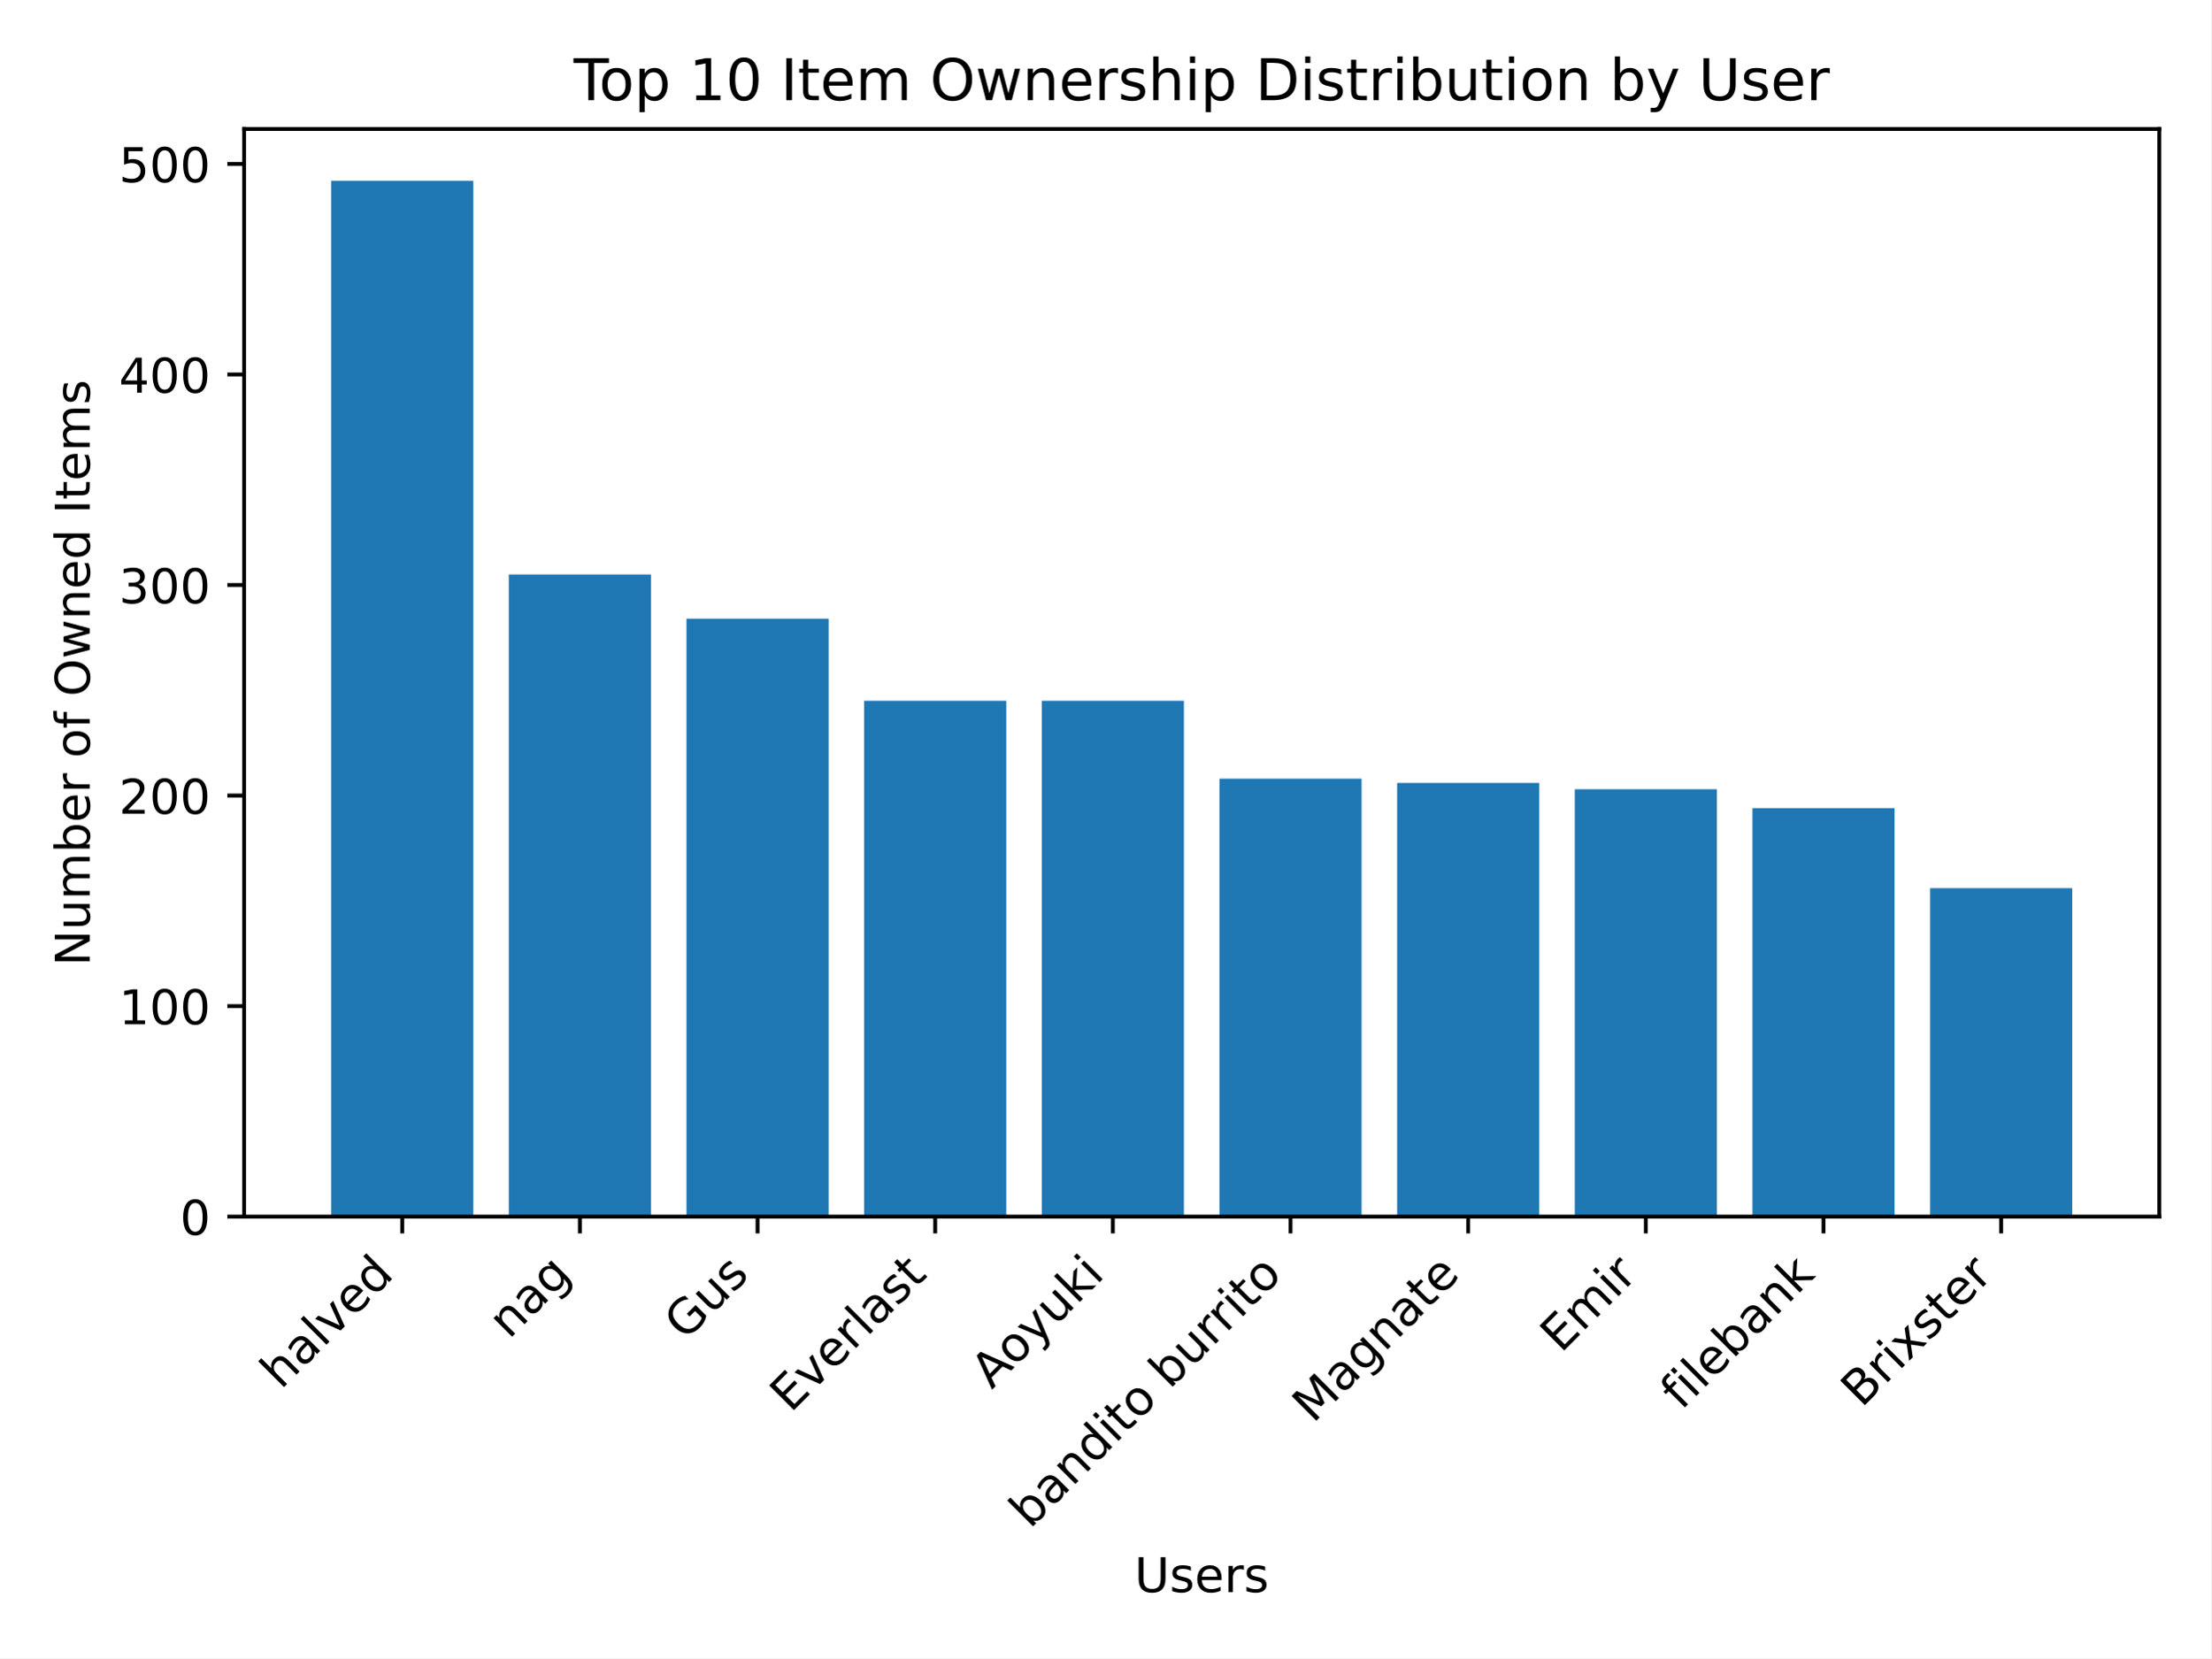
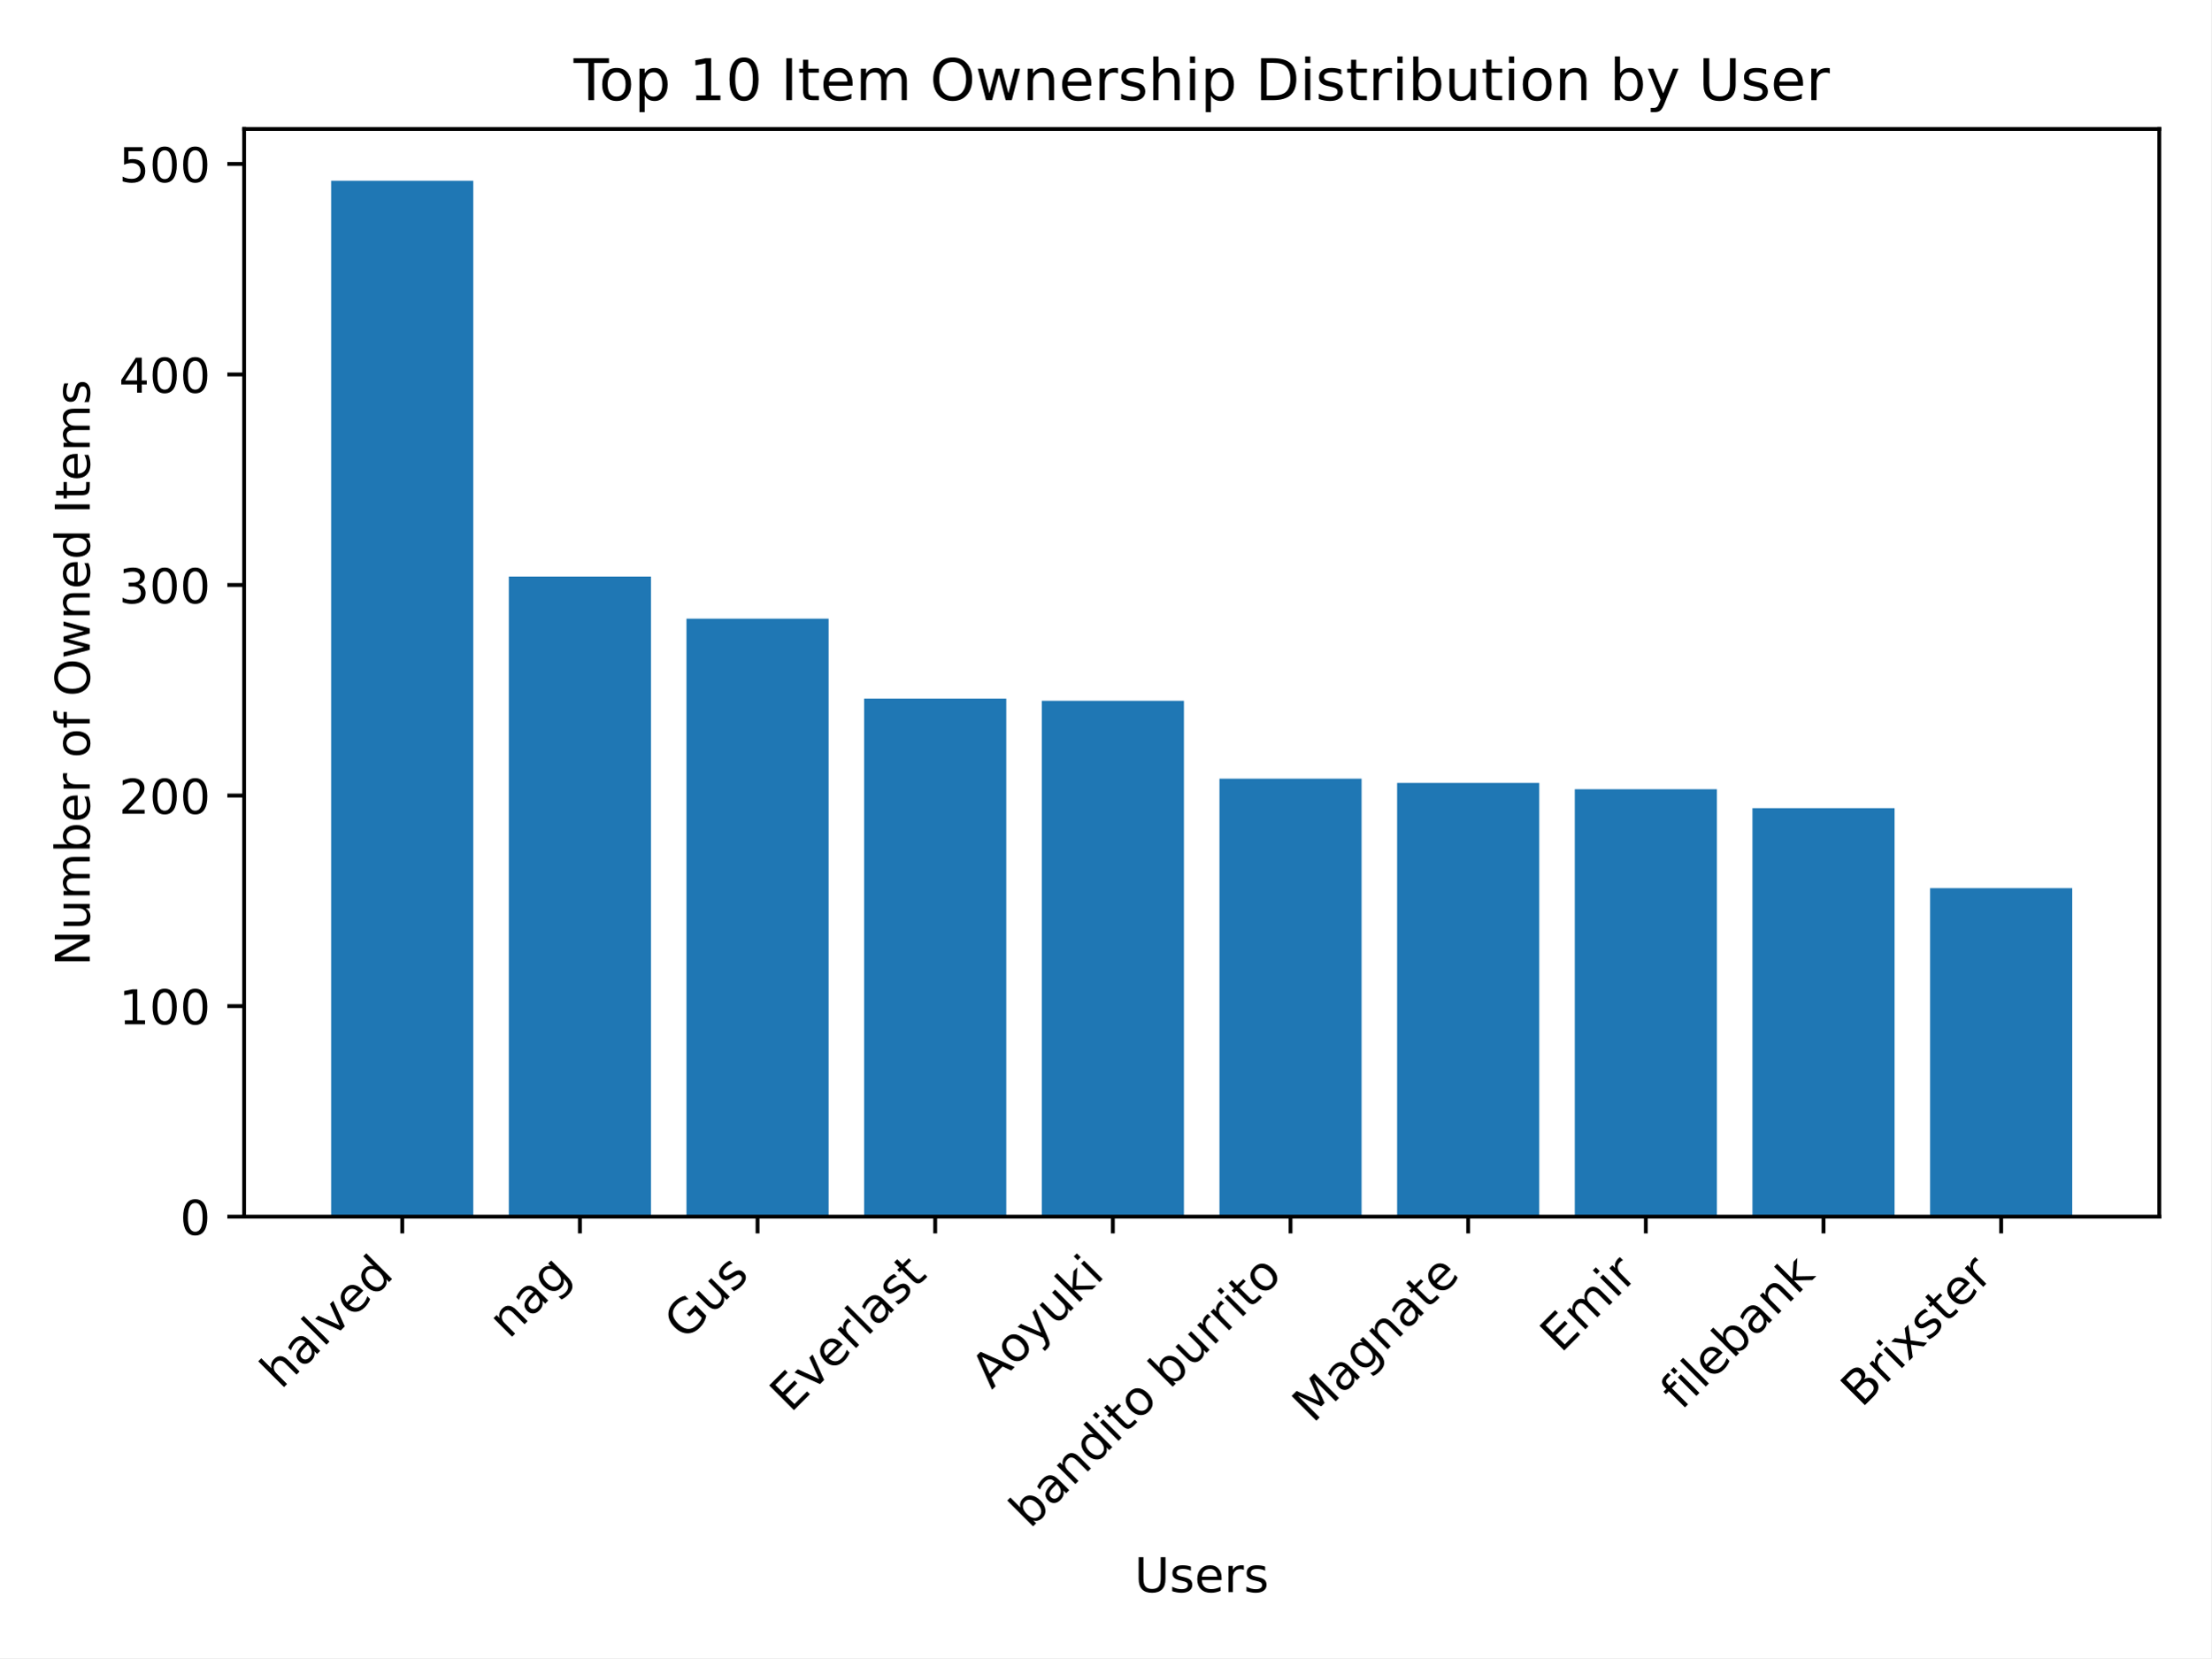
<svg xmlns="http://www.w3.org/2000/svg" xmlns:xlink="http://www.w3.org/1999/xlink" width="460.8pt" height="345.6pt" viewBox="0 0 460.8 345.6" version="1.1">
  <defs>
    <style type="text/css">*{stroke-linejoin: round; stroke-linecap: butt}</style>
  </defs>
  <g id="figure_1">
    <g id="patch_1">
      <path d="M 0 345.6  L 460.8 345.6  L 460.8 0  L 0 0  z " style="fill: #ffffff" />
    </g>
    <g id="axes_1">
      <g id="patch_2">
        <path d="M 50.87 253.581  L 450 253.581  L 450 26.88  L 50.87 26.88  z " style="fill: #ffffff" />
      </g>
      <g id="patch_3">
-         <path d="M 69.012 253.581  L 98.632 253.581  L 98.632 37.675  L 69.012 37.675  z " clip-path="url(#p65a8e84d97)" style="fill: #1f77b4" />
+         <path d="M 69.012 253.581  L 98.632 253.581  L 98.632 37.675  L 69.012 37.675  z " clip-path="url(#ped1e56ee91)" style="fill: #1f77b4" />
      </g>
      <g id="patch_4">
-         <path d="M 106.037 253.581  L 135.657 253.581  L 135.657 119.737  L 106.037 119.737  z " clip-path="url(#p65a8e84d97)" style="fill: #1f77b4" />
+         <path d="M 106.037 253.581  L 135.657 253.581  L 135.657 120.176  L 106.037 120.176  z " clip-path="url(#ped1e56ee91)" style="fill: #1f77b4" />
      </g>
      <g id="patch_5">
-         <path d="M 143.062 253.581  L 172.682 253.581  L 172.682 128.952  L 143.062 128.952  z " clip-path="url(#p65a8e84d97)" style="fill: #1f77b4" />
+         <path d="M 143.062 253.581  L 172.682 253.581  L 172.682 128.952  L 143.062 128.952  z " clip-path="url(#ped1e56ee91)" style="fill: #1f77b4" />
      </g>
      <g id="patch_6">
-         <path d="M 180.087 253.581  L 209.707 253.581  L 209.707 146.067  L 180.087 146.067  z " clip-path="url(#p65a8e84d97)" style="fill: #1f77b4" />
+         <path d="M 180.087 253.581  L 209.707 253.581  L 209.707 145.628  L 180.087 145.628  z " clip-path="url(#ped1e56ee91)" style="fill: #1f77b4" />
      </g>
      <g id="patch_7">
-         <path d="M 217.112 253.581  L 246.732 253.581  L 246.732 146.067  L 217.112 146.067  z " clip-path="url(#p65a8e84d97)" style="fill: #1f77b4" />
+         <path d="M 217.112 253.581  L 246.732 253.581  L 246.732 146.067  L 217.112 146.067  z " clip-path="url(#ped1e56ee91)" style="fill: #1f77b4" />
      </g>
      <g id="patch_8">
-         <path d="M 254.138 253.581  L 283.758 253.581  L 283.758 162.304  L 254.138 162.304  z " clip-path="url(#p65a8e84d97)" style="fill: #1f77b4" />
+         <path d="M 254.138 253.581  L 283.758 253.581  L 283.758 162.304  L 254.138 162.304  z " clip-path="url(#ped1e56ee91)" style="fill: #1f77b4" />
      </g>
      <g id="patch_9">
-         <path d="M 291.163 253.581  L 320.783 253.581  L 320.783 163.181  L 291.163 163.181  z " clip-path="url(#p65a8e84d97)" style="fill: #1f77b4" />
+         <path d="M 291.163 253.581  L 320.783 253.581  L 320.783 163.181  L 291.163 163.181  z " clip-path="url(#ped1e56ee91)" style="fill: #1f77b4" />
      </g>
      <g id="patch_10">
-         <path d="M 328.188 253.581  L 357.808 253.581  L 357.808 164.498  L 328.188 164.498  z " clip-path="url(#p65a8e84d97)" style="fill: #1f77b4" />
+         <path d="M 328.188 253.581  L 357.808 253.581  L 357.808 164.498  L 328.188 164.498  z " clip-path="url(#ped1e56ee91)" style="fill: #1f77b4" />
      </g>
      <g id="patch_11">
-         <path d="M 365.213 253.581  L 394.833 253.581  L 394.833 168.447  L 365.213 168.447  z " clip-path="url(#p65a8e84d97)" style="fill: #1f77b4" />
+         <path d="M 365.213 253.581  L 394.833 253.581  L 394.833 168.447  L 365.213 168.447  z " clip-path="url(#ped1e56ee91)" style="fill: #1f77b4" />
      </g>
      <g id="patch_12">
-         <path d="M 402.238 253.581  L 431.858 253.581  L 431.858 185.123  L 402.238 185.123  z " clip-path="url(#p65a8e84d97)" style="fill: #1f77b4" />
+         <path d="M 402.238 253.581  L 431.858 253.581  L 431.858 185.123  L 402.238 185.123  z " clip-path="url(#ped1e56ee91)" style="fill: #1f77b4" />
      </g>
      <g id="matplotlib.axis_1">
        <g id="xtick_1">
          <g id="line2d_1">
            <defs>
-               <path id="m0e3b1a9d09" d="M 0 0  L 0 3.5  " style="stroke: #000000; stroke-width: 0.8" />
+               <path id="ma1e6edf37e" d="M 0 0  L 0 3.5  " style="stroke: #000000; stroke-width: 0.8" />
            </defs>
            <g>
-               <use xlink:href="#m0e3b1a9d09" x="83.822" y="253.581" style="stroke: #000000; stroke-width: 0.8" />
+               <use xlink:href="#ma1e6edf37e" x="83.822" y="253.581" style="stroke: #000000; stroke-width: 0.8" />
            </g>
          </g>
          <g id="text_1">
            <g transform="translate(58.54764 289.7576) rotate(-45) scale(0.1 -0.1)">
              <defs>
                <path id="DejaVuSans-68" d="M 3513 2113  L 3513 0  L 2938 0  L 2938 2094  Q 2938 2591 2744 2837  Q 2550 3084 2163 3084  Q 1697 3084 1428 2787  Q 1159 2491 1159 1978  L 1159 0  L 581 0  L 581 4863  L 1159 4863  L 1159 2956  Q 1366 3272 1645 3428  Q 1925 3584 2291 3584  Q 2894 3584 3203 3211  Q 3513 2838 3513 2113  z " transform="scale(0.015625)" />
                <path id="DejaVuSans-61" d="M 2194 1759  Q 1497 1759 1228 1600  Q 959 1441 959 1056  Q 959 750 1161 570  Q 1363 391 1709 391  Q 2188 391 2477 730  Q 2766 1069 2766 1631  L 2766 1759  L 2194 1759  z M 3341 1997  L 3341 0  L 2766 0  L 2766 531  Q 2569 213 2275 61  Q 1981 -91 1556 -91  Q 1019 -91 701 211  Q 384 513 384 1019  Q 384 1609 779 1909  Q 1175 2209 1959 2209  L 2766 2209  L 2766 2266  Q 2766 2663 2505 2880  Q 2244 3097 1772 3097  Q 1472 3097 1187 3025  Q 903 2953 641 2809  L 641 3341  Q 956 3463 1253 3523  Q 1550 3584 1831 3584  Q 2591 3584 2966 3190  Q 3341 2797 3341 1997  z " transform="scale(0.015625)" />
                <path id="DejaVuSans-6c" d="M 603 4863  L 1178 4863  L 1178 0  L 603 0  L 603 4863  z " transform="scale(0.015625)" />
                <path id="DejaVuSans-76" d="M 191 3500  L 800 3500  L 1894 563  L 2988 3500  L 3597 3500  L 2284 0  L 1503 0  L 191 3500  z " transform="scale(0.015625)" />
                <path id="DejaVuSans-65" d="M 3597 1894  L 3597 1613  L 953 1613  Q 991 1019 1311 708  Q 1631 397 2203 397  Q 2534 397 2845 478  Q 3156 559 3463 722  L 3463 178  Q 3153 47 2828 -22  Q 2503 -91 2169 -91  Q 1331 -91 842 396  Q 353 884 353 1716  Q 353 2575 817 3079  Q 1281 3584 2069 3584  Q 2775 3584 3186 3129  Q 3597 2675 3597 1894  z M 3022 2063  Q 3016 2534 2758 2815  Q 2500 3097 2075 3097  Q 1594 3097 1305 2825  Q 1016 2553 972 2059  L 3022 2063  z " transform="scale(0.015625)" />
                <path id="DejaVuSans-64" d="M 2906 2969  L 2906 4863  L 3481 4863  L 3481 0  L 2906 0  L 2906 525  Q 2725 213 2448 61  Q 2172 -91 1784 -91  Q 1150 -91 751 415  Q 353 922 353 1747  Q 353 2572 751 3078  Q 1150 3584 1784 3584  Q 2172 3584 2448 3432  Q 2725 3281 2906 2969  z M 947 1747  Q 947 1113 1208 752  Q 1469 391 1925 391  Q 2381 391 2643 752  Q 2906 1113 2906 1747  Q 2906 2381 2643 2742  Q 2381 3103 1925 3103  Q 1469 3103 1208 2742  Q 947 2381 947 1747  z " transform="scale(0.015625)" />
              </defs>
              <use xlink:href="#DejaVuSans-68" />
              <use xlink:href="#DejaVuSans-61" transform="translate(63.37891 0)" />
              <use xlink:href="#DejaVuSans-6c" transform="translate(124.6582 0)" />
              <use xlink:href="#DejaVuSans-76" transform="translate(152.4414 0)" />
              <use xlink:href="#DejaVuSans-65" transform="translate(211.6211 0)" />
              <use xlink:href="#DejaVuSans-64" transform="translate(273.1445 0)" />
            </g>
          </g>
        </g>
        <g id="xtick_2">
          <g id="line2d_2">
            <g>
-               <use xlink:href="#m0e3b1a9d09" x="120.847" y="253.581" style="stroke: #000000; stroke-width: 0.8" />
+               <use xlink:href="#ma1e6edf37e" x="120.847" y="253.581" style="stroke: #000000; stroke-width: 0.8" />
            </g>
          </g>
          <g id="text_2">
            <g transform="translate(106.0732 279.257) rotate(-45) scale(0.1 -0.1)">
              <defs>
                <path id="DejaVuSans-6e" d="M 3513 2113  L 3513 0  L 2938 0  L 2938 2094  Q 2938 2591 2744 2837  Q 2550 3084 2163 3084  Q 1697 3084 1428 2787  Q 1159 2491 1159 1978  L 1159 0  L 581 0  L 581 3500  L 1159 3500  L 1159 2956  Q 1366 3272 1645 3428  Q 1925 3584 2291 3584  Q 2894 3584 3203 3211  Q 3513 2838 3513 2113  z " transform="scale(0.015625)" />
                <path id="DejaVuSans-67" d="M 2906 1791  Q 2906 2416 2648 2759  Q 2391 3103 1925 3103  Q 1463 3103 1205 2759  Q 947 2416 947 1791  Q 947 1169 1205 825  Q 1463 481 1925 481  Q 2391 481 2648 825  Q 2906 1169 2906 1791  z M 3481 434  Q 3481 -459 3084 -895  Q 2688 -1331 1869 -1331  Q 1566 -1331 1297 -1286  Q 1028 -1241 775 -1147  L 775 -588  Q 1028 -725 1275 -790  Q 1522 -856 1778 -856  Q 2344 -856 2625 -561  Q 2906 -266 2906 331  L 2906 616  Q 2728 306 2450 153  Q 2172 0 1784 0  Q 1141 0 747 490  Q 353 981 353 1791  Q 353 2603 747 3093  Q 1141 3584 1784 3584  Q 2172 3584 2450 3431  Q 2728 3278 2906 2969  L 2906 3500  L 3481 3500  L 3481 434  z " transform="scale(0.015625)" />
              </defs>
              <use xlink:href="#DejaVuSans-6e" />
              <use xlink:href="#DejaVuSans-61" transform="translate(63.37891 0)" />
              <use xlink:href="#DejaVuSans-67" transform="translate(124.6582 0)" />
            </g>
          </g>
        </g>
        <g id="xtick_3">
          <g id="line2d_3">
            <g>
-               <use xlink:href="#m0e3b1a9d09" x="157.872" y="253.581" style="stroke: #000000; stroke-width: 0.8" />
+               <use xlink:href="#ma1e6edf37e" x="157.872" y="253.581" style="stroke: #000000; stroke-width: 0.8" />
            </g>
          </g>
          <g id="text_3">
            <g transform="translate(142.758 279.5973) rotate(-45) scale(0.1 -0.1)">
              <defs>
                <path id="DejaVuSans-47" d="M 3809 666  L 3809 1919  L 2778 1919  L 2778 2438  L 4434 2438  L 4434 434  Q 4069 175 3628 42  Q 3188 -91 2688 -91  Q 1594 -91 976 548  Q 359 1188 359 2328  Q 359 3472 976 4111  Q 1594 4750 2688 4750  Q 3144 4750 3555 4637  Q 3966 4525 4313 4306  L 4313 3634  Q 3963 3931 3569 4081  Q 3175 4231 2741 4231  Q 1884 4231 1454 3753  Q 1025 3275 1025 2328  Q 1025 1384 1454 906  Q 1884 428 2741 428  Q 3075 428 3337 486  Q 3600 544 3809 666  z " transform="scale(0.015625)" />
                <path id="DejaVuSans-75" d="M 544 1381  L 544 3500  L 1119 3500  L 1119 1403  Q 1119 906 1312 657  Q 1506 409 1894 409  Q 2359 409 2629 706  Q 2900 1003 2900 1516  L 2900 3500  L 3475 3500  L 3475 0  L 2900 0  L 2900 538  Q 2691 219 2414 64  Q 2138 -91 1772 -91  Q 1169 -91 856 284  Q 544 659 544 1381  z M 1991 3584  L 1991 3584  z " transform="scale(0.015625)" />
                <path id="DejaVuSans-73" d="M 2834 3397  L 2834 2853  Q 2591 2978 2328 3040  Q 2066 3103 1784 3103  Q 1356 3103 1142 2972  Q 928 2841 928 2578  Q 928 2378 1081 2264  Q 1234 2150 1697 2047  L 1894 2003  Q 2506 1872 2764 1633  Q 3022 1394 3022 966  Q 3022 478 2636 193  Q 2250 -91 1575 -91  Q 1294 -91 989 -36  Q 684 19 347 128  L 347 722  Q 666 556 975 473  Q 1284 391 1588 391  Q 1994 391 2212 530  Q 2431 669 2431 922  Q 2431 1156 2273 1281  Q 2116 1406 1581 1522  L 1381 1569  Q 847 1681 609 1914  Q 372 2147 372 2553  Q 372 3047 722 3315  Q 1072 3584 1716 3584  Q 2034 3584 2315 3537  Q 2597 3491 2834 3397  z " transform="scale(0.015625)" />
              </defs>
              <use xlink:href="#DejaVuSans-47" />
              <use xlink:href="#DejaVuSans-75" transform="translate(77.49023 0)" />
              <use xlink:href="#DejaVuSans-73" transform="translate(140.8691 0)" />
            </g>
          </g>
        </g>
        <g id="xtick_4">
          <g id="line2d_4">
            <g>
-               <use xlink:href="#m0e3b1a9d09" x="194.897" y="253.581" style="stroke: #000000; stroke-width: 0.8" />
+               <use xlink:href="#ma1e6edf37e" x="194.897" y="253.581" style="stroke: #000000; stroke-width: 0.8" />
            </g>
          </g>
          <g id="text_4">
            <g transform="translate(164.7625 294.6178) rotate(-45) scale(0.1 -0.1)">
              <defs>
                <path id="DejaVuSans-45" d="M 628 4666  L 3578 4666  L 3578 4134  L 1259 4134  L 1259 2753  L 3481 2753  L 3481 2222  L 1259 2222  L 1259 531  L 3634 531  L 3634 0  L 628 0  L 628 4666  z " transform="scale(0.015625)" />
                <path id="DejaVuSans-72" d="M 2631 2963  Q 2534 3019 2420 3045  Q 2306 3072 2169 3072  Q 1681 3072 1420 2755  Q 1159 2438 1159 1844  L 1159 0  L 581 0  L 581 3500  L 1159 3500  L 1159 2956  Q 1341 3275 1631 3429  Q 1922 3584 2338 3584  Q 2397 3584 2469 3576  Q 2541 3569 2628 3553  L 2631 2963  z " transform="scale(0.015625)" />
                <path id="DejaVuSans-74" d="M 1172 4494  L 1172 3500  L 2356 3500  L 2356 3053  L 1172 3053  L 1172 1153  Q 1172 725 1289 603  Q 1406 481 1766 481  L 2356 481  L 2356 0  L 1766 0  Q 1100 0 847 248  Q 594 497 594 1153  L 594 3053  L 172 3053  L 172 3500  L 594 3500  L 594 4494  L 1172 4494  z " transform="scale(0.015625)" />
              </defs>
              <use xlink:href="#DejaVuSans-45" />
              <use xlink:href="#DejaVuSans-76" transform="translate(63.18359 0)" />
              <use xlink:href="#DejaVuSans-65" transform="translate(122.3633 0)" />
              <use xlink:href="#DejaVuSans-72" transform="translate(183.8867 0)" />
              <use xlink:href="#DejaVuSans-6c" transform="translate(225 0)" />
              <use xlink:href="#DejaVuSans-61" transform="translate(252.7832 0)" />
              <use xlink:href="#DejaVuSans-73" transform="translate(314.0625 0)" />
              <use xlink:href="#DejaVuSans-74" transform="translate(366.1621 0)" />
            </g>
          </g>
        </g>
        <g id="xtick_5">
          <g id="line2d_5">
            <g>
-               <use xlink:href="#m0e3b1a9d09" x="231.922" y="253.581" style="stroke: #000000; stroke-width: 0.8" />
+               <use xlink:href="#ma1e6edf37e" x="231.922" y="253.581" style="stroke: #000000; stroke-width: 0.8" />
            </g>
          </g>
          <g id="text_5">
            <g transform="translate(206.6865 289.7189) rotate(-45) scale(0.1 -0.1)">
              <defs>
                <path id="DejaVuSans-41" d="M 2188 4044  L 1331 1722  L 3047 1722  L 2188 4044  z M 1831 4666  L 2547 4666  L 4325 0  L 3669 0  L 3244 1197  L 1141 1197  L 716 0  L 50 0  L 1831 4666  z " transform="scale(0.015625)" />
                <path id="DejaVuSans-6f" d="M 1959 3097  Q 1497 3097 1228 2736  Q 959 2375 959 1747  Q 959 1119 1226 758  Q 1494 397 1959 397  Q 2419 397 2687 759  Q 2956 1122 2956 1747  Q 2956 2369 2687 2733  Q 2419 3097 1959 3097  z M 1959 3584  Q 2709 3584 3137 3096  Q 3566 2609 3566 1747  Q 3566 888 3137 398  Q 2709 -91 1959 -91  Q 1206 -91 779 398  Q 353 888 353 1747  Q 353 2609 779 3096  Q 1206 3584 1959 3584  z " transform="scale(0.015625)" />
                <path id="DejaVuSans-79" d="M 2059 -325  Q 1816 -950 1584 -1140  Q 1353 -1331 966 -1331  L 506 -1331  L 506 -850  L 844 -850  Q 1081 -850 1212 -737  Q 1344 -625 1503 -206  L 1606 56  L 191 3500  L 800 3500  L 1894 763  L 2988 3500  L 3597 3500  L 2059 -325  z " transform="scale(0.015625)" />
                <path id="DejaVuSans-6b" d="M 581 4863  L 1159 4863  L 1159 1991  L 2875 3500  L 3609 3500  L 1753 1863  L 3688 0  L 2938 0  L 1159 1709  L 1159 0  L 581 0  L 581 4863  z " transform="scale(0.015625)" />
                <path id="DejaVuSans-69" d="M 603 3500  L 1178 3500  L 1178 0  L 603 0  L 603 3500  z M 603 4863  L 1178 4863  L 1178 4134  L 603 4134  L 603 4863  z " transform="scale(0.015625)" />
              </defs>
              <use xlink:href="#DejaVuSans-41" />
              <use xlink:href="#DejaVuSans-6f" transform="translate(66.6582 0)" />
              <use xlink:href="#DejaVuSans-79" transform="translate(127.8398 0)" />
              <use xlink:href="#DejaVuSans-75" transform="translate(187.0195 0)" />
              <use xlink:href="#DejaVuSans-6b" transform="translate(250.3984 0)" />
              <use xlink:href="#DejaVuSans-69" transform="translate(308.3086 0)" />
            </g>
          </g>
        </g>
        <g id="xtick_6">
          <g id="line2d_6">
            <g>
-               <use xlink:href="#m0e3b1a9d09" x="268.948" y="253.581" style="stroke: #000000; stroke-width: 0.8" />
+               <use xlink:href="#ma1e6edf37e" x="268.948" y="253.581" style="stroke: #000000; stroke-width: 0.8" />
            </g>
          </g>
          <g id="text_6">
            <g transform="translate(214.6506 318.7799) rotate(-45) scale(0.1 -0.1)">
              <defs>
                <path id="DejaVuSans-62" d="M 3116 1747  Q 3116 2381 2855 2742  Q 2594 3103 2138 3103  Q 1681 3103 1420 2742  Q 1159 2381 1159 1747  Q 1159 1113 1420 752  Q 1681 391 2138 391  Q 2594 391 2855 752  Q 3116 1113 3116 1747  z M 1159 2969  Q 1341 3281 1617 3432  Q 1894 3584 2278 3584  Q 2916 3584 3314 3078  Q 3713 2572 3713 1747  Q 3713 922 3314 415  Q 2916 -91 2278 -91  Q 1894 -91 1617 61  Q 1341 213 1159 525  L 1159 0  L 581 0  L 581 4863  L 1159 4863  L 1159 2969  z " transform="scale(0.015625)" />
                <path id="DejaVuSans-20" transform="scale(0.015625)" />
              </defs>
              <use xlink:href="#DejaVuSans-62" />
              <use xlink:href="#DejaVuSans-61" transform="translate(63.47656 0)" />
              <use xlink:href="#DejaVuSans-6e" transform="translate(124.7559 0)" />
              <use xlink:href="#DejaVuSans-64" transform="translate(188.1348 0)" />
              <use xlink:href="#DejaVuSans-69" transform="translate(251.6113 0)" />
              <use xlink:href="#DejaVuSans-74" transform="translate(279.3945 0)" />
              <use xlink:href="#DejaVuSans-6f" transform="translate(318.6035 0)" />
              <use xlink:href="#DejaVuSans-20" transform="translate(379.7852 0)" />
              <use xlink:href="#DejaVuSans-62" transform="translate(411.5723 0)" />
              <use xlink:href="#DejaVuSans-75" transform="translate(475.0488 0)" />
              <use xlink:href="#DejaVuSans-72" transform="translate(538.4277 0)" />
              <use xlink:href="#DejaVuSans-72" transform="translate(577.791 0)" />
              <use xlink:href="#DejaVuSans-69" transform="translate(618.9043 0)" />
              <use xlink:href="#DejaVuSans-74" transform="translate(646.6875 0)" />
              <use xlink:href="#DejaVuSans-6f" transform="translate(685.8965 0)" />
            </g>
          </g>
        </g>
        <g id="xtick_7">
          <g id="line2d_7">
            <g>
-               <use xlink:href="#m0e3b1a9d09" x="305.973" y="253.581" style="stroke: #000000; stroke-width: 0.8" />
+               <use xlink:href="#ma1e6edf37e" x="305.973" y="253.581" style="stroke: #000000; stroke-width: 0.8" />
            </g>
          </g>
          <g id="text_7">
            <g transform="translate(273.6412 296.8143) rotate(-45) scale(0.1 -0.1)">
              <defs>
                <path id="DejaVuSans-4d" d="M 628 4666  L 1569 4666  L 2759 1491  L 3956 4666  L 4897 4666  L 4897 0  L 4281 0  L 4281 4097  L 3078 897  L 2444 897  L 1241 4097  L 1241 0  L 628 0  L 628 4666  z " transform="scale(0.015625)" />
              </defs>
              <use xlink:href="#DejaVuSans-4d" />
              <use xlink:href="#DejaVuSans-61" transform="translate(86.2793 0)" />
              <use xlink:href="#DejaVuSans-67" transform="translate(147.5586 0)" />
              <use xlink:href="#DejaVuSans-6e" transform="translate(211.0352 0)" />
              <use xlink:href="#DejaVuSans-61" transform="translate(274.4141 0)" />
              <use xlink:href="#DejaVuSans-74" transform="translate(335.6934 0)" />
              <use xlink:href="#DejaVuSans-65" transform="translate(374.9023 0)" />
            </g>
          </g>
        </g>
        <g id="xtick_8">
          <g id="line2d_8">
            <g>
-               <use xlink:href="#m0e3b1a9d09" x="342.998" y="253.581" style="stroke: #000000; stroke-width: 0.8" />
+               <use xlink:href="#ma1e6edf37e" x="342.998" y="253.581" style="stroke: #000000; stroke-width: 0.8" />
            </g>
          </g>
          <g id="text_8">
            <g transform="translate(325.3001 282.1805) rotate(-45) scale(0.1 -0.1)">
              <defs>
                <path id="DejaVuSans-6d" d="M 3328 2828  Q 3544 3216 3844 3400  Q 4144 3584 4550 3584  Q 5097 3584 5394 3201  Q 5691 2819 5691 2113  L 5691 0  L 5113 0  L 5113 2094  Q 5113 2597 4934 2840  Q 4756 3084 4391 3084  Q 3944 3084 3684 2787  Q 3425 2491 3425 1978  L 3425 0  L 2847 0  L 2847 2094  Q 2847 2600 2669 2842  Q 2491 3084 2119 3084  Q 1678 3084 1418 2786  Q 1159 2488 1159 1978  L 1159 0  L 581 0  L 581 3500  L 1159 3500  L 1159 2956  Q 1356 3278 1631 3431  Q 1906 3584 2284 3584  Q 2666 3584 2933 3390  Q 3200 3197 3328 2828  z " transform="scale(0.015625)" />
              </defs>
              <use xlink:href="#DejaVuSans-45" />
              <use xlink:href="#DejaVuSans-6d" transform="translate(63.18359 0)" />
              <use xlink:href="#DejaVuSans-69" transform="translate(160.5957 0)" />
              <use xlink:href="#DejaVuSans-72" transform="translate(188.3789 0)" />
            </g>
          </g>
        </g>
        <g id="xtick_9">
          <g id="line2d_9">
            <g>
-               <use xlink:href="#m0e3b1a9d09" x="380.023" y="253.581" style="stroke: #000000; stroke-width: 0.8" />
+               <use xlink:href="#ma1e6edf37e" x="380.023" y="253.581" style="stroke: #000000; stroke-width: 0.8" />
            </g>
          </g>
          <g id="text_9">
            <g transform="translate(350.3849 294.1206) rotate(-45) scale(0.1 -0.1)">
              <defs>
                <path id="DejaVuSans-66" d="M 2375 4863  L 2375 4384  L 1825 4384  Q 1516 4384 1395 4259  Q 1275 4134 1275 3809  L 1275 3500  L 2222 3500  L 2222 3053  L 1275 3053  L 1275 0  L 697 0  L 697 3053  L 147 3053  L 147 3500  L 697 3500  L 697 3744  Q 697 4328 969 4595  Q 1241 4863 1831 4863  L 2375 4863  z " transform="scale(0.015625)" />
              </defs>
              <use xlink:href="#DejaVuSans-66" />
              <use xlink:href="#DejaVuSans-69" transform="translate(35.20508 0)" />
              <use xlink:href="#DejaVuSans-6c" transform="translate(62.98828 0)" />
              <use xlink:href="#DejaVuSans-65" transform="translate(90.77148 0)" />
              <use xlink:href="#DejaVuSans-62" transform="translate(152.2949 0)" />
              <use xlink:href="#DejaVuSans-61" transform="translate(215.7715 0)" />
              <use xlink:href="#DejaVuSans-6e" transform="translate(277.0508 0)" />
              <use xlink:href="#DejaVuSans-6b" transform="translate(340.4297 0)" />
            </g>
          </g>
        </g>
        <g id="xtick_10">
          <g id="line2d_10">
            <g>
-               <use xlink:href="#m0e3b1a9d09" x="417.048" y="253.581" style="stroke: #000000; stroke-width: 0.8" />
+               <use xlink:href="#ma1e6edf37e" x="417.048" y="253.581" style="stroke: #000000; stroke-width: 0.8" />
            </g>
          </g>
          <g id="text_10">
            <g transform="translate(387.9558 293.5748) rotate(-45) scale(0.1 -0.1)">
              <defs>
                <path id="DejaVuSans-42" d="M 1259 2228  L 1259 519  L 2272 519  Q 2781 519 3026 730  Q 3272 941 3272 1375  Q 3272 1813 3026 2020  Q 2781 2228 2272 2228  L 1259 2228  z M 1259 4147  L 1259 2741  L 2194 2741  Q 2656 2741 2882 2914  Q 3109 3088 3109 3444  Q 3109 3797 2882 3972  Q 2656 4147 2194 4147  L 1259 4147  z M 628 4666  L 2241 4666  Q 2963 4666 3353 4366  Q 3744 4066 3744 3513  Q 3744 3084 3544 2831  Q 3344 2578 2956 2516  Q 3422 2416 3680 2098  Q 3938 1781 3938 1306  Q 3938 681 3513 340  Q 3088 0 2303 0  L 628 0  L 628 4666  z " transform="scale(0.015625)" />
                <path id="DejaVuSans-78" d="M 3513 3500  L 2247 1797  L 3578 0  L 2900 0  L 1881 1375  L 863 0  L 184 0  L 1544 1831  L 300 3500  L 978 3500  L 1906 2253  L 2834 3500  L 3513 3500  z " transform="scale(0.015625)" />
              </defs>
              <use xlink:href="#DejaVuSans-42" />
              <use xlink:href="#DejaVuSans-72" transform="translate(68.60352 0)" />
              <use xlink:href="#DejaVuSans-69" transform="translate(109.7168 0)" />
              <use xlink:href="#DejaVuSans-78" transform="translate(137.5 0)" />
              <use xlink:href="#DejaVuSans-73" transform="translate(196.6797 0)" />
              <use xlink:href="#DejaVuSans-74" transform="translate(248.7793 0)" />
              <use xlink:href="#DejaVuSans-65" transform="translate(287.9883 0)" />
              <use xlink:href="#DejaVuSans-72" transform="translate(349.5117 0)" />
            </g>
          </g>
        </g>
        <g id="text_11">
          <g transform="translate(236.4342 331.8489) scale(0.1 -0.1)">
            <defs>
              <path id="DejaVuSans-55" d="M 556 4666  L 1191 4666  L 1191 1831  Q 1191 1081 1462 751  Q 1734 422 2344 422  Q 2950 422 3222 751  Q 3494 1081 3494 1831  L 3494 4666  L 4128 4666  L 4128 1753  Q 4128 841 3676 375  Q 3225 -91 2344 -91  Q 1459 -91 1007 375  Q 556 841 556 1753  L 556 4666  z " transform="scale(0.015625)" />
            </defs>
            <use xlink:href="#DejaVuSans-55" />
            <use xlink:href="#DejaVuSans-73" transform="translate(73.19336 0)" />
            <use xlink:href="#DejaVuSans-65" transform="translate(125.293 0)" />
            <use xlink:href="#DejaVuSans-72" transform="translate(186.8164 0)" />
            <use xlink:href="#DejaVuSans-73" transform="translate(227.9297 0)" />
          </g>
        </g>
      </g>
      <g id="matplotlib.axis_2">
        <g id="ytick_1">
          <g id="line2d_11">
            <defs>
-               <path id="meb7076b287" d="M 0 0  L -3.5 0  " style="stroke: #000000; stroke-width: 0.8" />
+               <path id="m472f3f0a43" d="M 0 0  L -3.5 0  " style="stroke: #000000; stroke-width: 0.8" />
            </defs>
            <g>
-               <use xlink:href="#meb7076b287" x="50.87" y="253.581" style="stroke: #000000; stroke-width: 0.8" />
+               <use xlink:href="#m472f3f0a43" x="50.87" y="253.581" style="stroke: #000000; stroke-width: 0.8" />
            </g>
          </g>
          <g id="text_12">
            <g transform="translate(37.5075 257.3798) scale(0.1 -0.1)">
              <defs>
                <path id="DejaVuSans-30" d="M 2034 4250  Q 1547 4250 1301 3770  Q 1056 3291 1056 2328  Q 1056 1369 1301 889  Q 1547 409 2034 409  Q 2525 409 2770 889  Q 3016 1369 3016 2328  Q 3016 3291 2770 3770  Q 2525 4250 2034 4250  z M 2034 4750  Q 2819 4750 3233 4129  Q 3647 3509 3647 2328  Q 3647 1150 3233 529  Q 2819 -91 2034 -91  Q 1250 -91 836 529  Q 422 1150 422 2328  Q 422 3509 836 4129  Q 1250 4750 2034 4750  z " transform="scale(0.015625)" />
              </defs>
              <use xlink:href="#DejaVuSans-30" />
            </g>
          </g>
        </g>
        <g id="ytick_2">
          <g id="line2d_12">
            <g>
-               <use xlink:href="#meb7076b287" x="50.87" y="209.697" style="stroke: #000000; stroke-width: 0.8" />
+               <use xlink:href="#m472f3f0a43" x="50.87" y="209.697" style="stroke: #000000; stroke-width: 0.8" />
            </g>
          </g>
          <g id="text_13">
            <g transform="translate(24.7825 213.4966) scale(0.1 -0.1)">
              <defs>
                <path id="DejaVuSans-31" d="M 794 531  L 1825 531  L 1825 4091  L 703 3866  L 703 4441  L 1819 4666  L 2450 4666  L 2450 531  L 3481 531  L 3481 0  L 794 0  L 794 531  z " transform="scale(0.015625)" />
              </defs>
              <use xlink:href="#DejaVuSans-31" />
              <use xlink:href="#DejaVuSans-30" transform="translate(63.62305 0)" />
              <use xlink:href="#DejaVuSans-30" transform="translate(127.2461 0)" />
            </g>
          </g>
        </g>
        <g id="ytick_3">
          <g id="line2d_13">
            <g>
-               <use xlink:href="#meb7076b287" x="50.87" y="165.814" style="stroke: #000000; stroke-width: 0.8" />
+               <use xlink:href="#m472f3f0a43" x="50.87" y="165.814" style="stroke: #000000; stroke-width: 0.8" />
            </g>
          </g>
          <g id="text_14">
            <g transform="translate(24.7825 169.6134) scale(0.1 -0.1)">
              <defs>
                <path id="DejaVuSans-32" d="M 1228 531  L 3431 531  L 3431 0  L 469 0  L 469 531  Q 828 903 1448 1529  Q 2069 2156 2228 2338  Q 2531 2678 2651 2914  Q 2772 3150 2772 3378  Q 2772 3750 2511 3984  Q 2250 4219 1831 4219  Q 1534 4219 1204 4116  Q 875 4013 500 3803  L 500 4441  Q 881 4594 1212 4672  Q 1544 4750 1819 4750  Q 2544 4750 2975 4387  Q 3406 4025 3406 3419  Q 3406 3131 3298 2873  Q 3191 2616 2906 2266  Q 2828 2175 2409 1742  Q 1991 1309 1228 531  z " transform="scale(0.015625)" />
              </defs>
              <use xlink:href="#DejaVuSans-32" />
              <use xlink:href="#DejaVuSans-30" transform="translate(63.62305 0)" />
              <use xlink:href="#DejaVuSans-30" transform="translate(127.2461 0)" />
            </g>
          </g>
        </g>
        <g id="ytick_4">
          <g id="line2d_14">
            <g>
-               <use xlink:href="#meb7076b287" x="50.87" y="121.931" style="stroke: #000000; stroke-width: 0.8" />
+               <use xlink:href="#m472f3f0a43" x="50.87" y="121.931" style="stroke: #000000; stroke-width: 0.8" />
            </g>
          </g>
          <g id="text_15">
            <g transform="translate(24.7825 125.7302) scale(0.1 -0.1)">
              <defs>
                <path id="DejaVuSans-33" d="M 2597 2516  Q 3050 2419 3304 2112  Q 3559 1806 3559 1356  Q 3559 666 3084 287  Q 2609 -91 1734 -91  Q 1441 -91 1130 -33  Q 819 25 488 141  L 488 750  Q 750 597 1062 519  Q 1375 441 1716 441  Q 2309 441 2620 675  Q 2931 909 2931 1356  Q 2931 1769 2642 2001  Q 2353 2234 1838 2234  L 1294 2234  L 1294 2753  L 1863 2753  Q 2328 2753 2575 2939  Q 2822 3125 2822 3475  Q 2822 3834 2567 4026  Q 2313 4219 1838 4219  Q 1578 4219 1281 4162  Q 984 4106 628 3988  L 628 4550  Q 988 4650 1302 4700  Q 1616 4750 1894 4750  Q 2613 4750 3031 4423  Q 3450 4097 3450 3541  Q 3450 3153 3228 2886  Q 3006 2619 2597 2516  z " transform="scale(0.015625)" />
              </defs>
              <use xlink:href="#DejaVuSans-33" />
              <use xlink:href="#DejaVuSans-30" transform="translate(63.62305 0)" />
              <use xlink:href="#DejaVuSans-30" transform="translate(127.2461 0)" />
            </g>
          </g>
        </g>
        <g id="ytick_5">
          <g id="line2d_15">
            <g>
-               <use xlink:href="#meb7076b287" x="50.87" y="78.048" style="stroke: #000000; stroke-width: 0.8" />
+               <use xlink:href="#m472f3f0a43" x="50.87" y="78.048" style="stroke: #000000; stroke-width: 0.8" />
            </g>
          </g>
          <g id="text_16">
            <g transform="translate(24.7825 81.84702) scale(0.1 -0.1)">
              <defs>
                <path id="DejaVuSans-34" d="M 2419 4116  L 825 1625  L 2419 1625  L 2419 4116  z M 2253 4666  L 3047 4666  L 3047 1625  L 3713 1625  L 3713 1100  L 3047 1100  L 3047 0  L 2419 0  L 2419 1100  L 313 1100  L 313 1709  L 2253 4666  z " transform="scale(0.015625)" />
              </defs>
              <use xlink:href="#DejaVuSans-34" />
              <use xlink:href="#DejaVuSans-30" transform="translate(63.62305 0)" />
              <use xlink:href="#DejaVuSans-30" transform="translate(127.2461 0)" />
            </g>
          </g>
        </g>
        <g id="ytick_6">
          <g id="line2d_16">
            <g>
-               <use xlink:href="#meb7076b287" x="50.87" y="34.165" style="stroke: #000000; stroke-width: 0.8" />
+               <use xlink:href="#m472f3f0a43" x="50.87" y="34.165" style="stroke: #000000; stroke-width: 0.8" />
            </g>
          </g>
          <g id="text_17">
            <g transform="translate(24.7825 37.96383) scale(0.1 -0.1)">
              <defs>
                <path id="DejaVuSans-35" d="M 691 4666  L 3169 4666  L 3169 4134  L 1269 4134  L 1269 2991  Q 1406 3038 1543 3061  Q 1681 3084 1819 3084  Q 2600 3084 3056 2656  Q 3513 2228 3513 1497  Q 3513 744 3044 326  Q 2575 -91 1722 -91  Q 1428 -91 1123 -41  Q 819 9 494 109  L 494 744  Q 775 591 1075 516  Q 1375 441 1709 441  Q 2250 441 2565 725  Q 2881 1009 2881 1497  Q 2881 1984 2565 2268  Q 2250 2553 1709 2553  Q 1456 2553 1204 2497  Q 953 2441 691 2322  L 691 4666  z " transform="scale(0.015625)" />
              </defs>
              <use xlink:href="#DejaVuSans-35" />
              <use xlink:href="#DejaVuSans-30" transform="translate(63.62305 0)" />
              <use xlink:href="#DejaVuSans-30" transform="translate(127.2461 0)" />
            </g>
          </g>
        </g>
        <g id="text_18">
          <g transform="translate(18.70281 201.3342) rotate(-90) scale(0.1 -0.1)">
            <defs>
              <path id="DejaVuSans-4e" d="M 628 4666  L 1478 4666  L 3547 763  L 3547 4666  L 4159 4666  L 4159 0  L 3309 0  L 1241 3903  L 1241 0  L 628 0  L 628 4666  z " transform="scale(0.015625)" />
              <path id="DejaVuSans-4f" d="M 2522 4238  Q 1834 4238 1429 3725  Q 1025 3213 1025 2328  Q 1025 1447 1429 934  Q 1834 422 2522 422  Q 3209 422 3611 934  Q 4013 1447 4013 2328  Q 4013 3213 3611 3725  Q 3209 4238 2522 4238  z M 2522 4750  Q 3503 4750 4090 4092  Q 4678 3434 4678 2328  Q 4678 1225 4090 567  Q 3503 -91 2522 -91  Q 1538 -91 948 565  Q 359 1222 359 2328  Q 359 3434 948 4092  Q 1538 4750 2522 4750  z " transform="scale(0.015625)" />
              <path id="DejaVuSans-77" d="M 269 3500  L 844 3500  L 1563 769  L 2278 3500  L 2956 3500  L 3675 769  L 4391 3500  L 4966 3500  L 4050 0  L 3372 0  L 2619 2869  L 1863 0  L 1184 0  L 269 3500  z " transform="scale(0.015625)" />
              <path id="DejaVuSans-49" d="M 628 4666  L 1259 4666  L 1259 0  L 628 0  L 628 4666  z " transform="scale(0.015625)" />
            </defs>
            <use xlink:href="#DejaVuSans-4e" />
            <use xlink:href="#DejaVuSans-75" transform="translate(74.80469 0)" />
            <use xlink:href="#DejaVuSans-6d" transform="translate(138.1836 0)" />
            <use xlink:href="#DejaVuSans-62" transform="translate(235.5957 0)" />
            <use xlink:href="#DejaVuSans-65" transform="translate(299.0723 0)" />
            <use xlink:href="#DejaVuSans-72" transform="translate(360.5957 0)" />
            <use xlink:href="#DejaVuSans-20" transform="translate(401.709 0)" />
            <use xlink:href="#DejaVuSans-6f" transform="translate(433.4961 0)" />
            <use xlink:href="#DejaVuSans-66" transform="translate(494.6777 0)" />
            <use xlink:href="#DejaVuSans-20" transform="translate(529.8828 0)" />
            <use xlink:href="#DejaVuSans-4f" transform="translate(561.6699 0)" />
            <use xlink:href="#DejaVuSans-77" transform="translate(640.3809 0)" />
            <use xlink:href="#DejaVuSans-6e" transform="translate(722.168 0)" />
            <use xlink:href="#DejaVuSans-65" transform="translate(785.5469 0)" />
            <use xlink:href="#DejaVuSans-64" transform="translate(847.0703 0)" />
            <use xlink:href="#DejaVuSans-20" transform="translate(910.5469 0)" />
            <use xlink:href="#DejaVuSans-49" transform="translate(942.334 0)" />
            <use xlink:href="#DejaVuSans-74" transform="translate(971.8262 0)" />
            <use xlink:href="#DejaVuSans-65" transform="translate(1011.035 0)" />
            <use xlink:href="#DejaVuSans-6d" transform="translate(1072.559 0)" />
            <use xlink:href="#DejaVuSans-73" transform="translate(1169.971 0)" />
          </g>
        </g>
      </g>
      <g id="patch_13">
        <path d="M 50.87 253.581  L 50.87 26.88  " style="fill: none; stroke: #000000; stroke-width: 0.8; stroke-linejoin: miter; stroke-linecap: square" />
      </g>
      <g id="patch_14">
        <path d="M 450 253.581  L 450 26.88  " style="fill: none; stroke: #000000; stroke-width: 0.8; stroke-linejoin: miter; stroke-linecap: square" />
      </g>
      <g id="patch_15">
        <path d="M 50.87 253.581  L 450 253.581  " style="fill: none; stroke: #000000; stroke-width: 0.8; stroke-linejoin: miter; stroke-linecap: square" />
      </g>
      <g id="patch_16">
        <path d="M 50.87 26.88  L 450 26.88  " style="fill: none; stroke: #000000; stroke-width: 0.8; stroke-linejoin: miter; stroke-linecap: square" />
      </g>
      <g id="text_19">
        <g transform="translate(119.5422 20.88) scale(0.12 -0.12)">
          <defs>
            <path id="DejaVuSans-54" d="M -19 4666  L 3928 4666  L 3928 4134  L 2272 4134  L 2272 0  L 1638 0  L 1638 4134  L -19 4134  L -19 4666  z " transform="scale(0.015625)" />
            <path id="DejaVuSans-70" d="M 1159 525  L 1159 -1331  L 581 -1331  L 581 3500  L 1159 3500  L 1159 2969  Q 1341 3281 1617 3432  Q 1894 3584 2278 3584  Q 2916 3584 3314 3078  Q 3713 2572 3713 1747  Q 3713 922 3314 415  Q 2916 -91 2278 -91  Q 1894 -91 1617 61  Q 1341 213 1159 525  z M 3116 1747  Q 3116 2381 2855 2742  Q 2594 3103 2138 3103  Q 1681 3103 1420 2742  Q 1159 2381 1159 1747  Q 1159 1113 1420 752  Q 1681 391 2138 391  Q 2594 391 2855 752  Q 3116 1113 3116 1747  z " transform="scale(0.015625)" />
            <path id="DejaVuSans-44" d="M 1259 4147  L 1259 519  L 2022 519  Q 2988 519 3436 956  Q 3884 1394 3884 2338  Q 3884 3275 3436 3711  Q 2988 4147 2022 4147  L 1259 4147  z M 628 4666  L 1925 4666  Q 3281 4666 3915 4102  Q 4550 3538 4550 2338  Q 4550 1131 3912 565  Q 3275 0 1925 0  L 628 0  L 628 4666  z " transform="scale(0.015625)" />
          </defs>
          <use xlink:href="#DejaVuSans-54" />
          <use xlink:href="#DejaVuSans-6f" transform="translate(44.08398 0)" />
          <use xlink:href="#DejaVuSans-70" transform="translate(105.2656 0)" />
          <use xlink:href="#DejaVuSans-20" transform="translate(168.7422 0)" />
          <use xlink:href="#DejaVuSans-31" transform="translate(200.5293 0)" />
          <use xlink:href="#DejaVuSans-30" transform="translate(264.1523 0)" />
          <use xlink:href="#DejaVuSans-20" transform="translate(327.7754 0)" />
          <use xlink:href="#DejaVuSans-49" transform="translate(359.5625 0)" />
          <use xlink:href="#DejaVuSans-74" transform="translate(389.0547 0)" />
          <use xlink:href="#DejaVuSans-65" transform="translate(428.2637 0)" />
          <use xlink:href="#DejaVuSans-6d" transform="translate(489.7871 0)" />
          <use xlink:href="#DejaVuSans-20" transform="translate(587.1992 0)" />
          <use xlink:href="#DejaVuSans-4f" transform="translate(618.9863 0)" />
          <use xlink:href="#DejaVuSans-77" transform="translate(697.6973 0)" />
          <use xlink:href="#DejaVuSans-6e" transform="translate(779.4844 0)" />
          <use xlink:href="#DejaVuSans-65" transform="translate(842.8633 0)" />
          <use xlink:href="#DejaVuSans-72" transform="translate(904.3867 0)" />
          <use xlink:href="#DejaVuSans-73" transform="translate(945.5 0)" />
          <use xlink:href="#DejaVuSans-68" transform="translate(997.5996 0)" />
          <use xlink:href="#DejaVuSans-69" transform="translate(1060.979 0)" />
          <use xlink:href="#DejaVuSans-70" transform="translate(1088.762 0)" />
          <use xlink:href="#DejaVuSans-20" transform="translate(1152.238 0)" />
          <use xlink:href="#DejaVuSans-44" transform="translate(1184.025 0)" />
          <use xlink:href="#DejaVuSans-69" transform="translate(1261.027 0)" />
          <use xlink:href="#DejaVuSans-73" transform="translate(1288.811 0)" />
          <use xlink:href="#DejaVuSans-74" transform="translate(1340.91 0)" />
          <use xlink:href="#DejaVuSans-72" transform="translate(1380.119 0)" />
          <use xlink:href="#DejaVuSans-69" transform="translate(1421.232 0)" />
          <use xlink:href="#DejaVuSans-62" transform="translate(1449.016 0)" />
          <use xlink:href="#DejaVuSans-75" transform="translate(1512.492 0)" />
          <use xlink:href="#DejaVuSans-74" transform="translate(1575.871 0)" />
          <use xlink:href="#DejaVuSans-69" transform="translate(1615.08 0)" />
          <use xlink:href="#DejaVuSans-6f" transform="translate(1642.863 0)" />
          <use xlink:href="#DejaVuSans-6e" transform="translate(1704.045 0)" />
          <use xlink:href="#DejaVuSans-20" transform="translate(1767.424 0)" />
          <use xlink:href="#DejaVuSans-62" transform="translate(1799.211 0)" />
          <use xlink:href="#DejaVuSans-79" transform="translate(1862.688 0)" />
          <use xlink:href="#DejaVuSans-20" transform="translate(1921.867 0)" />
          <use xlink:href="#DejaVuSans-55" transform="translate(1953.654 0)" />
          <use xlink:href="#DejaVuSans-73" transform="translate(2026.848 0)" />
          <use xlink:href="#DejaVuSans-65" transform="translate(2078.947 0)" />
          <use xlink:href="#DejaVuSans-72" transform="translate(2140.471 0)" />
        </g>
      </g>
    </g>
  </g>
  <defs>
-     <clipPath id="p65a8e84d97">
+     <clipPath id="ped1e56ee91">
      <rect x="50.87" y="26.88" width="399.13" height="226.701" />
    </clipPath>
  </defs>
</svg>
